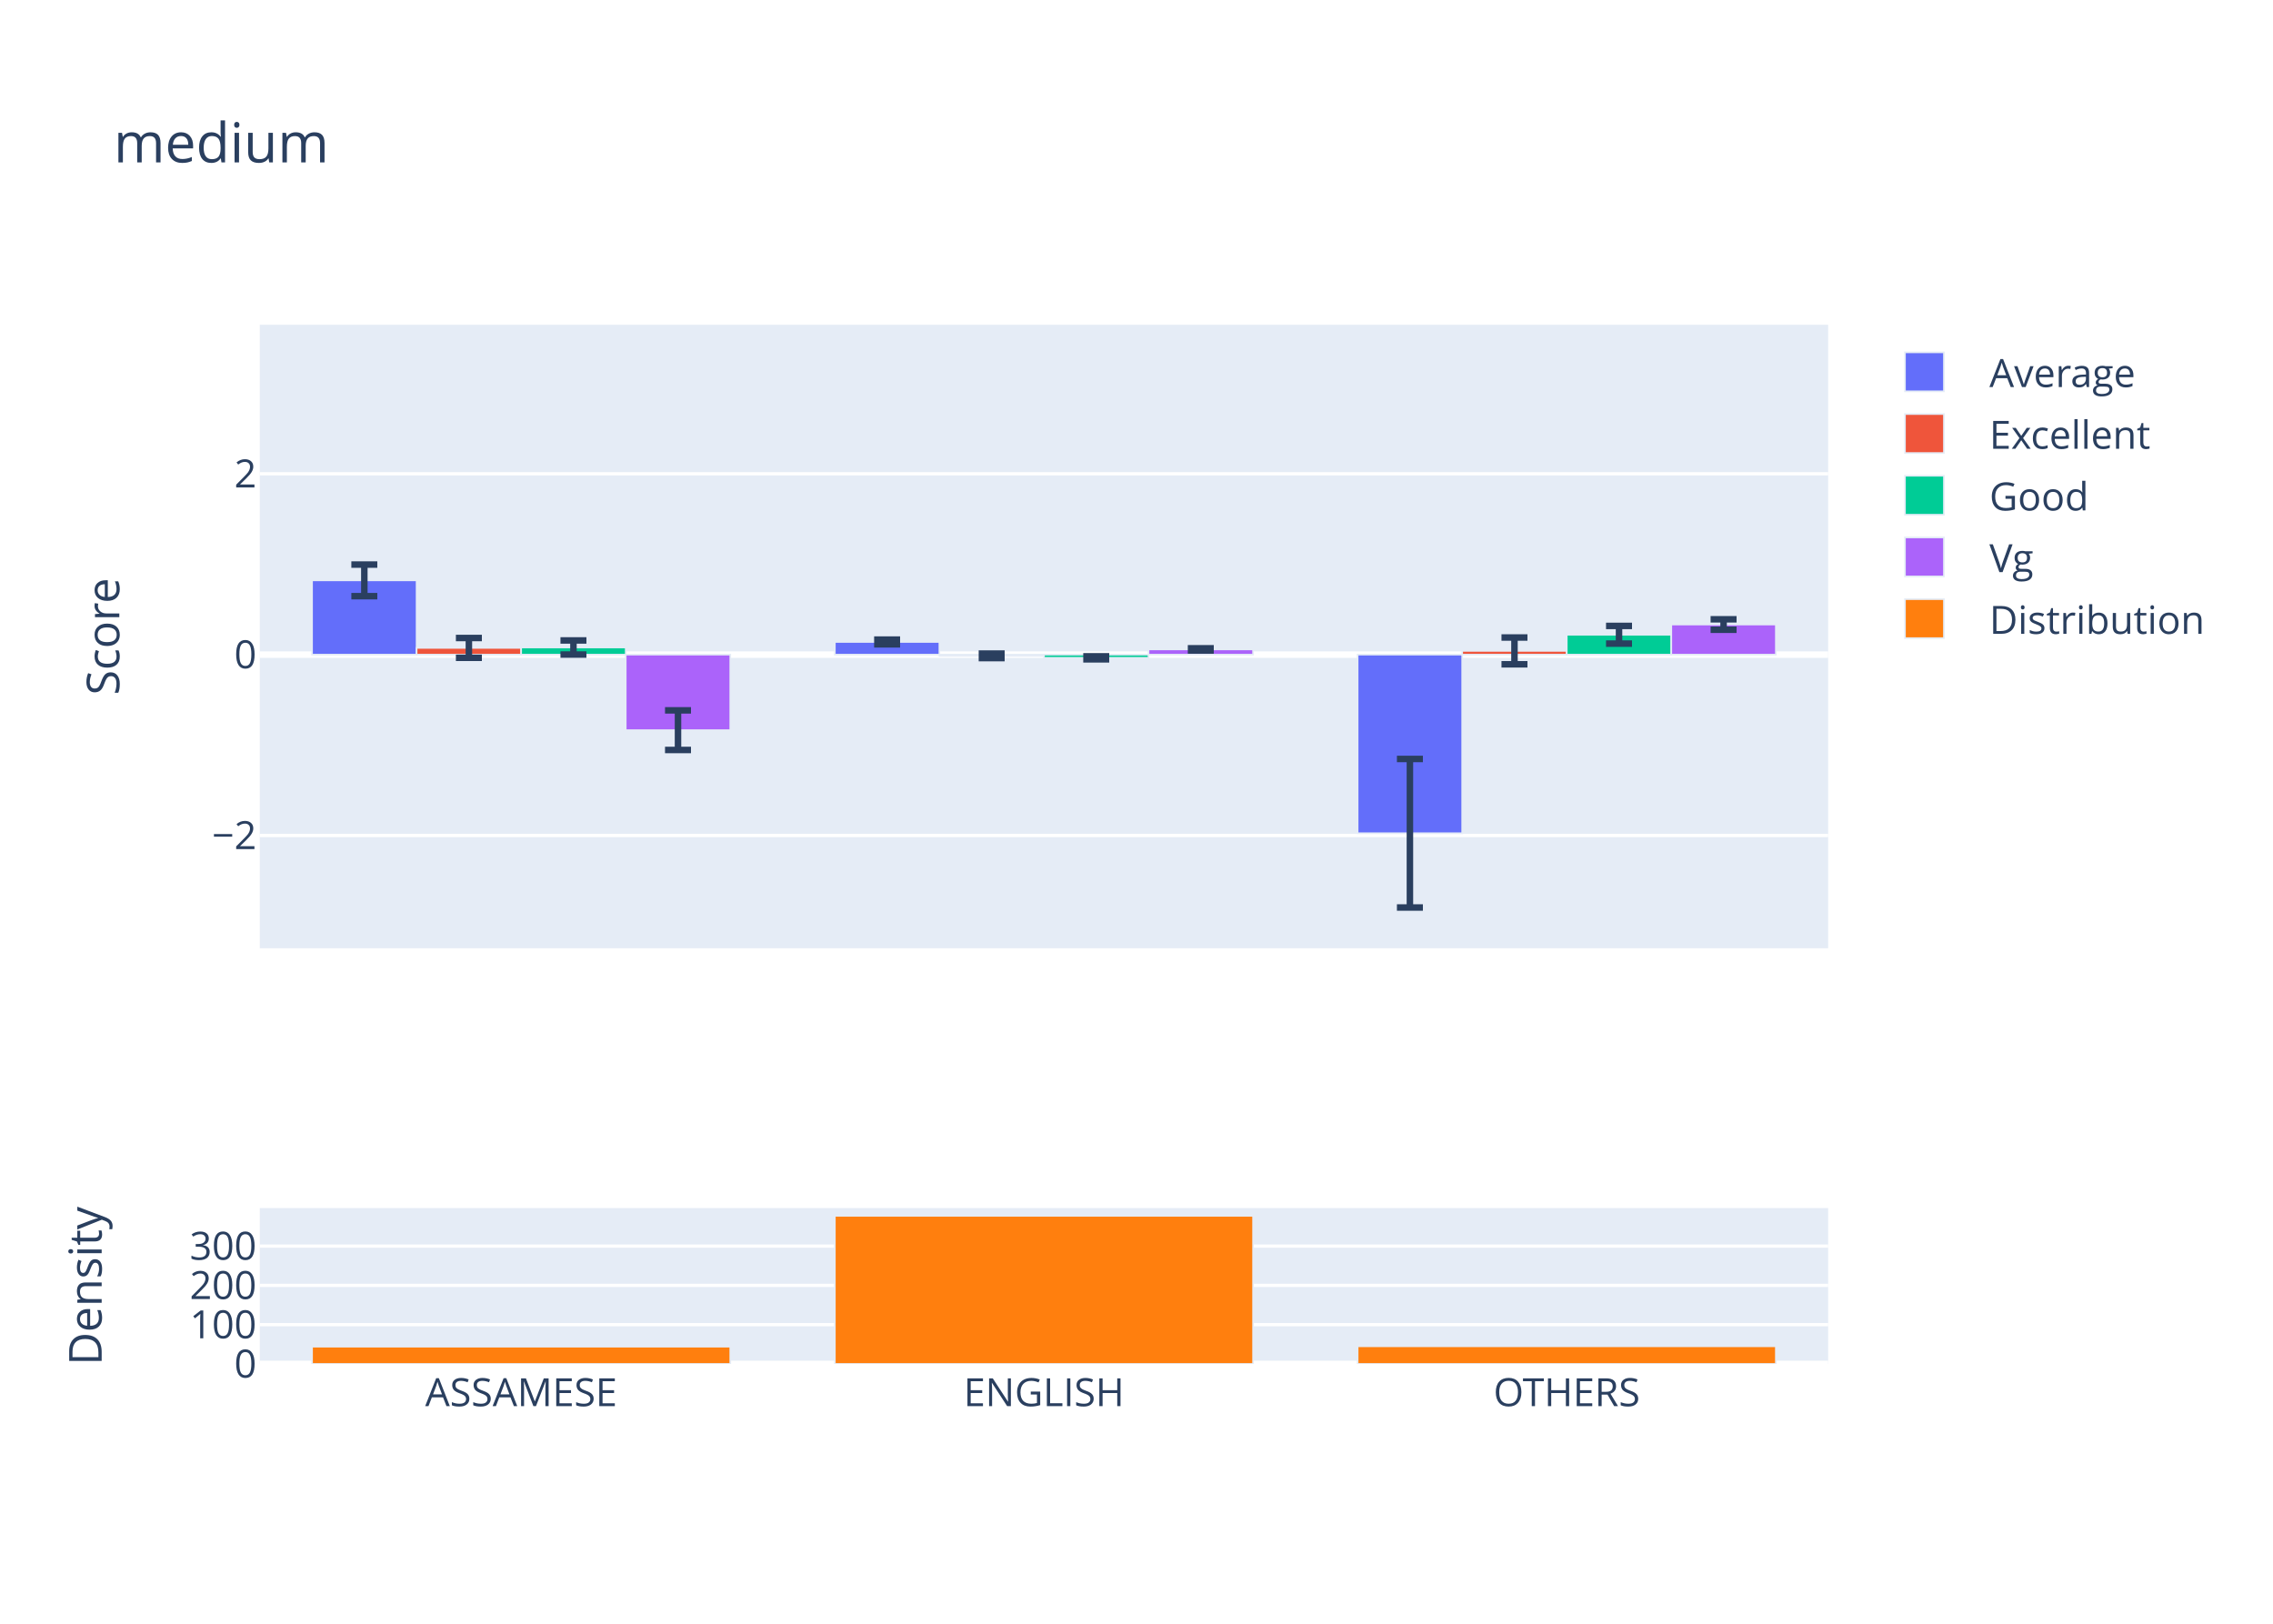
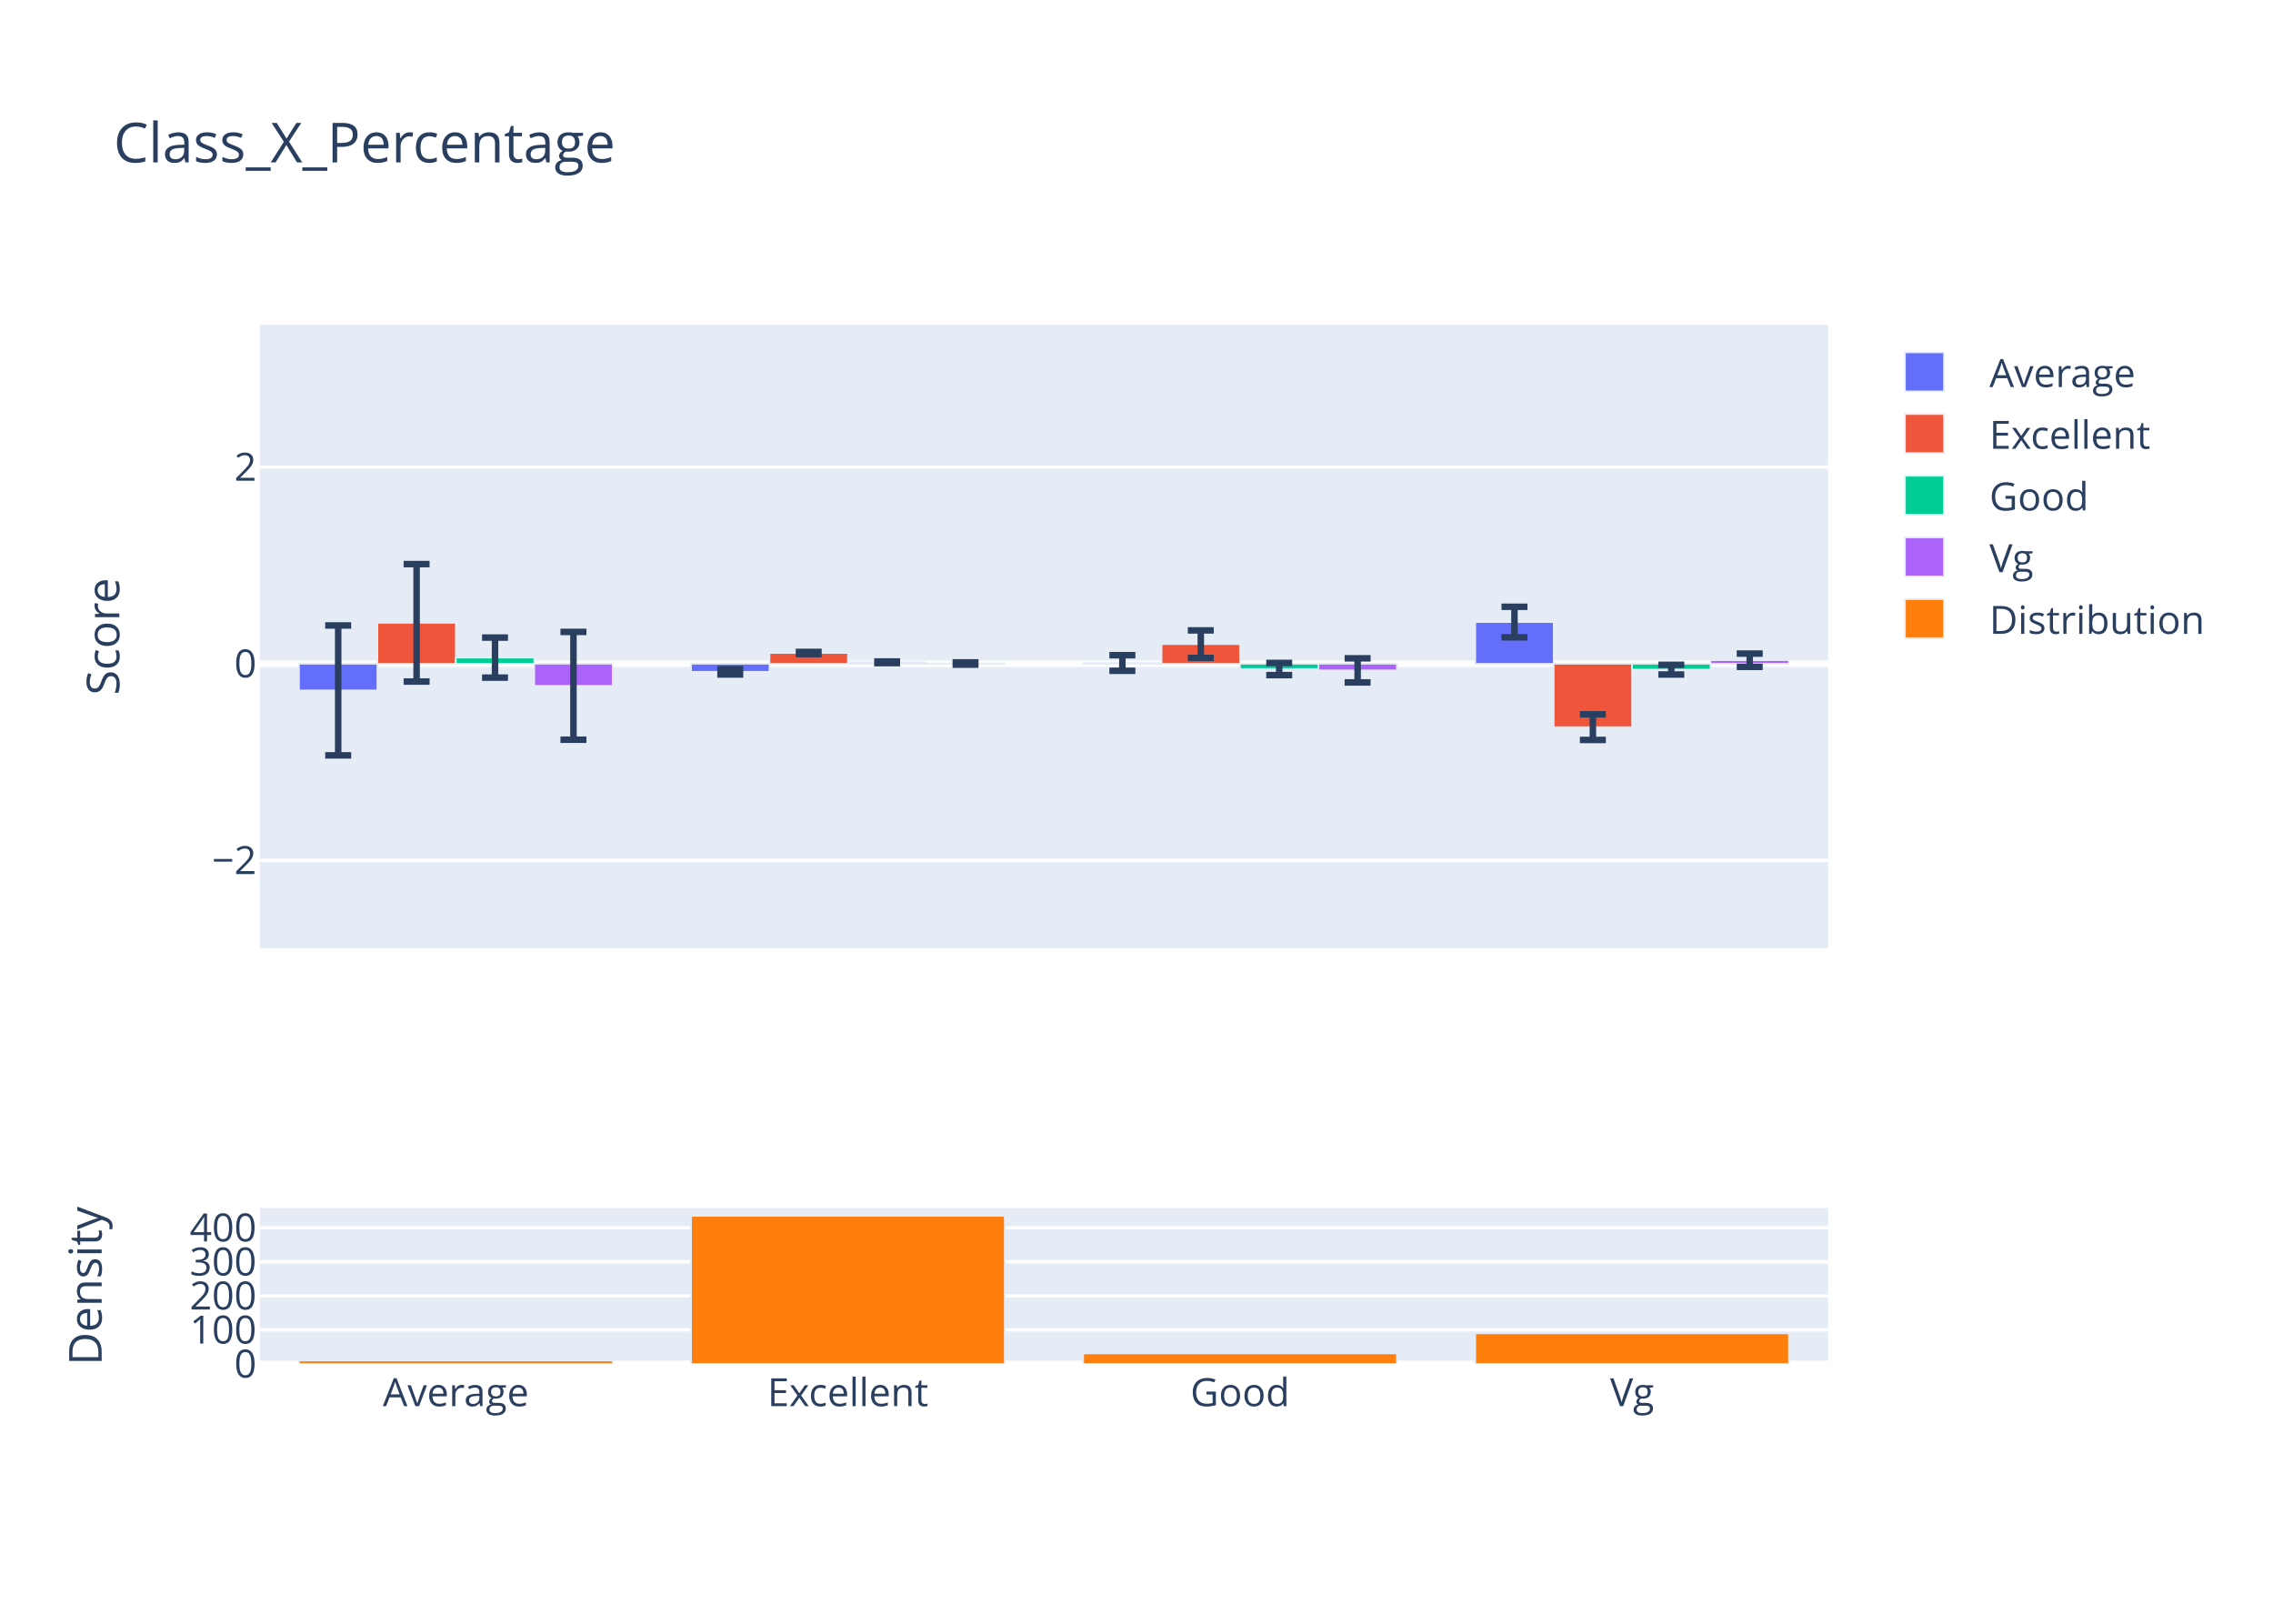
<svg xmlns="http://www.w3.org/2000/svg" class="main-svg" width="700" height="500" style="" viewBox="0 0 700 500">
  <rect x="0" y="0" width="700" height="500" style="fill: rgb(255, 255, 255); fill-opacity: 1;" />
-   <defs id="defs-3ffc67">
+   <defs id="defs-48b537">
    <g class="clips">
-       <clipPath id="clip3ffc67xyplot" class="plotclip">
+       <clipPath id="clip48b537xyplot" class="plotclip">
        <rect width="483" height="192" />
      </clipPath>
-       <clipPath id="clip3ffc67x2y2plot" class="plotclip">
+       <clipPath id="clip48b537x2y2plot" class="plotclip">
        <rect width="483" height="48" />
      </clipPath>
-       <clipPath class="axesclip" id="clip3ffc67x">
+       <clipPath class="axesclip" id="clip48b537x">
        <rect x="80" y="0" width="483" height="500" />
      </clipPath>
-       <clipPath class="axesclip" id="clip3ffc67y">
+       <clipPath class="axesclip" id="clip48b537y">
        <rect x="0" y="100" width="700" height="192" />
      </clipPath>
-       <clipPath class="axesclip" id="clip3ffc67xy">
+       <clipPath class="axesclip" id="clip48b537xy">
        <rect x="80" y="100" width="483" height="192" />
      </clipPath>
-       <clipPath class="axesclip" id="clip3ffc67y2">
+       <clipPath class="axesclip" id="clip48b537y2">
        <rect x="0" y="372" width="700" height="48" />
      </clipPath>
-       <clipPath class="axesclip" id="clip3ffc67xy2">
+       <clipPath class="axesclip" id="clip48b537xy2">
        <rect x="80" y="372" width="483" height="48" />
      </clipPath>
-       <clipPath class="axesclip" id="clip3ffc67x2">
+       <clipPath class="axesclip" id="clip48b537x2">
        <rect x="80" y="0" width="483" height="500" />
      </clipPath>
-       <clipPath class="axesclip" id="clip3ffc67x2y">
+       <clipPath class="axesclip" id="clip48b537x2y">
        <rect x="80" y="100" width="483" height="192" />
      </clipPath>
-       <clipPath class="axesclip" id="clip3ffc67x2y2">
+       <clipPath class="axesclip" id="clip48b537x2y2">
        <rect x="80" y="372" width="483" height="48" />
      </clipPath>
    </g>
    <g class="gradients" />
    <g class="patterns" />
  </defs>
  <g class="bglayer">
    <rect class="bg" x="80" y="100" width="483" height="192" style="fill: rgb(229, 236, 246); fill-opacity: 1; stroke-width: 0;" />
    <rect class="bg" x="80" y="372" width="483" height="48" style="fill: rgb(229, 236, 246); fill-opacity: 1; stroke-width: 0;" />
  </g>
  <g class="layer-below">
    <g class="imagelayer" />
    <g class="shapelayer" />
  </g>
  <g class="cartesianlayer">
    <g class="subplot xy">
      <g class="layer-subplot">
        <g class="shapelayer" />
        <g class="imagelayer" />
      </g>
      <g class="gridlayer">
        <g class="x" />
        <g class="y">
-           <path class="ygrid crisp" transform="translate(0,257.27)" d="M80,0h483" style="stroke: rgb(255, 255, 255); stroke-opacity: 1; stroke-width: 1px;" />
-           <path class="ygrid crisp" transform="translate(0,145.89)" d="M80,0h483" style="stroke: rgb(255, 255, 255); stroke-opacity: 1; stroke-width: 1px;" />
+           <path class="ygrid crisp" transform="translate(0,264.95)" d="M80,0h483" style="stroke: rgb(255, 255, 255); stroke-opacity: 1; stroke-width: 1px;" />
+           <path class="ygrid crisp" transform="translate(0,143.83)" d="M80,0h483" style="stroke: rgb(255, 255, 255); stroke-opacity: 1; stroke-width: 1px;" />
        </g>
      </g>
      <g class="zerolinelayer">
-         <path class="yzl zl crisp" transform="translate(0,201.58)" d="M80,0h483" style="stroke: rgb(255, 255, 255); stroke-opacity: 1; stroke-width: 2px;" />
+         <path class="yzl zl crisp" transform="translate(0,204.39)" d="M80,0h483" style="stroke: rgb(255, 255, 255); stroke-opacity: 1; stroke-width: 2px;" />
      </g>
      <path class="xlines-below" />
      <path class="ylines-below" />
      <g class="overlines-below" />
      <g class="xaxislayer-below" />
      <g class="yaxislayer-below" />
      <g class="overaxes-below" />
-       <g class="plot" transform="translate(80,100)" clip-path="url(#clip3ffc67xyplot)">
+       <g class="plot" transform="translate(80,100)" clip-path="url(#clip48b537xyplot)">
        <g class="barlayer mlayer">
          <g class="trace bars" style="opacity: 1;">
            <g class="points">
              <g class="point">
-                 <path d="M16.1,101.58V78.71H48.3V101.58Z" style="vector-effect: non-scaling-stroke; opacity: 1; stroke-width: 0.5px; fill: rgb(99, 110, 250); fill-opacity: 1; stroke: rgb(229, 236, 246); stroke-opacity: 1;" />
-               </g>
-               <g class="point">
-                 <path d="M177.1,101.58V97.68H209.3V101.58Z" style="vector-effect: non-scaling-stroke; opacity: 1; stroke-width: 0.5px; fill: rgb(99, 110, 250); fill-opacity: 1; stroke: rgb(229, 236, 246); stroke-opacity: 1;" />
-               </g>
-               <g class="point">
-                 <path d="M338.1,101.58V156.58H370.3V101.58Z" style="vector-effect: non-scaling-stroke; opacity: 1; stroke-width: 0.5px; fill: rgb(99, 110, 250); fill-opacity: 1; stroke: rgb(229, 236, 246); stroke-opacity: 1;" />
-               </g>
-             </g>
-             <g class="errorbar">
-               <path class="yerror" d="M28.2,73.85h8m-4,0V83.58m-4,0h8" style="vector-effect: non-scaling-stroke; stroke-width: 2px; stroke: rgb(42, 63, 95); stroke-opacity: 1;" />
-             </g>
-             <g class="errorbar">
-               <path class="yerror" d="M189.2,96.95h8m-4,0V98.41m-4,0h8" style="vector-effect: non-scaling-stroke; stroke-width: 2px; stroke: rgb(42, 63, 95); stroke-opacity: 1;" />
-             </g>
-             <g class="errorbar">
-               <path class="yerror" d="M350.2,133.71h8m-4,0V179.45m-4,0h8" style="vector-effect: non-scaling-stroke; stroke-width: 2px; stroke: rgb(42, 63, 95); stroke-opacity: 1;" />
-             </g>
-           </g>
-           <g class="trace bars" style="opacity: 1;">
-             <g class="points">
-               <g class="point">
-                 <path d="M48.3,101.58V99.51H80.5V101.58Z" style="vector-effect: non-scaling-stroke; opacity: 1; stroke-width: 0.5px; fill: rgb(239, 85, 59); fill-opacity: 1; stroke: rgb(229, 236, 246); stroke-opacity: 1;" />
-               </g>
-               <g class="point">
-                 <path d="M209.3,101.58V101.95H241.5V101.58Z" style="vector-effect: non-scaling-stroke; opacity: 1; stroke-width: 0.5px; fill: rgb(239, 85, 59); fill-opacity: 1; stroke: rgb(229, 236, 246); stroke-opacity: 1;" />
-               </g>
-               <g class="point">
-                 <path d="M370.3,101.58V100.43H402.5V101.58Z" style="vector-effect: non-scaling-stroke; opacity: 1; stroke-width: 0.5px; fill: rgb(239, 85, 59); fill-opacity: 1; stroke: rgb(229, 236, 246); stroke-opacity: 1;" />
-               </g>
-             </g>
-             <g class="errorbar">
-               <path class="yerror" d="M60.4,96.46h8m-4,0V102.56m-4,0h8" style="vector-effect: non-scaling-stroke; stroke-width: 2px; stroke: rgb(42, 63, 95); stroke-opacity: 1;" />
-             </g>
-             <g class="errorbar">
-               <path class="yerror" d="M221.4,101.26h8m-4,0V102.65m-4,0h8" style="vector-effect: non-scaling-stroke; stroke-width: 2px; stroke: rgb(42, 63, 95); stroke-opacity: 1;" />
-             </g>
-             <g class="errorbar">
-               <path class="yerror" d="M382.4,96.31h8m-4,0V104.56m-4,0h8" style="vector-effect: non-scaling-stroke; stroke-width: 2px; stroke: rgb(42, 63, 95); stroke-opacity: 1;" />
-             </g>
-           </g>
-           <g class="trace bars" style="opacity: 1;">
-             <g class="points">
-               <g class="point">
-                 <path d="M80.5,101.58V99.38H112.7V101.58Z" style="vector-effect: non-scaling-stroke; opacity: 1; stroke-width: 0.5px; fill: rgb(0, 204, 150); fill-opacity: 1; stroke: rgb(229, 236, 246); stroke-opacity: 1;" />
-               </g>
-               <g class="point">
-                 <path d="M241.5,101.58V102.56H273.7V101.58Z" style="vector-effect: non-scaling-stroke; opacity: 1; stroke-width: 0.5px; fill: rgb(0, 204, 150); fill-opacity: 1; stroke: rgb(229, 236, 246); stroke-opacity: 1;" />
-               </g>
-               <g class="point">
-                 <path d="M402.5,101.58V95.46H434.7V101.58Z" style="vector-effect: non-scaling-stroke; opacity: 1; stroke-width: 0.5px; fill: rgb(0, 204, 150); fill-opacity: 1; stroke: rgb(229, 236, 246); stroke-opacity: 1;" />
-               </g>
-             </g>
-             <g class="errorbar">
-               <path class="yerror" d="M92.6,97.21h8m-4,0V101.56m-4,0h8" style="vector-effect: non-scaling-stroke; stroke-width: 2px; stroke: rgb(42, 63, 95); stroke-opacity: 1;" />
-             </g>
-             <g class="errorbar">
-               <path class="yerror" d="M253.6,102.1h8m-4,0V103.03m-4,0h8" style="vector-effect: non-scaling-stroke; stroke-width: 2px; stroke: rgb(42, 63, 95); stroke-opacity: 1;" />
-             </g>
-             <g class="errorbar">
-               <path class="yerror" d="M414.6,92.74h8m-4,0V98.19m-4,0h8" style="vector-effect: non-scaling-stroke; stroke-width: 2px; stroke: rgb(42, 63, 95); stroke-opacity: 1;" />
-             </g>
-           </g>
-           <g class="trace bars" style="opacity: 1;">
-             <g class="points">
-               <g class="point">
-                 <path d="M112.7,101.58V124.84H144.9V101.58Z" style="vector-effect: non-scaling-stroke; opacity: 1; stroke-width: 0.5px; fill: rgb(171, 99, 250); fill-opacity: 1; stroke: rgb(229, 236, 246); stroke-opacity: 1;" />
-               </g>
-               <g class="point">
-                 <path d="M273.7,101.58V99.97H305.9V101.58Z" style="vector-effect: non-scaling-stroke; opacity: 1; stroke-width: 0.5px; fill: rgb(171, 99, 250); fill-opacity: 1; stroke: rgb(229, 236, 246); stroke-opacity: 1;" />
-               </g>
-               <g class="point">
-                 <path d="M434.7,101.58V92.31H466.9V101.58Z" style="vector-effect: non-scaling-stroke; opacity: 1; stroke-width: 0.5px; fill: rgb(171, 99, 250); fill-opacity: 1; stroke: rgb(229, 236, 246); stroke-opacity: 1;" />
-               </g>
-             </g>
-             <g class="errorbar">
-               <path class="yerror" d="M124.8,118.74h8m-4,0V130.94m-4,0h8" style="vector-effect: non-scaling-stroke; stroke-width: 2px; stroke: rgb(42, 63, 95); stroke-opacity: 1;" />
-             </g>
-             <g class="errorbar">
-               <path class="yerror" d="M285.8,99.63h8m-4,0V100.31m-4,0h8" style="vector-effect: non-scaling-stroke; stroke-width: 2px; stroke: rgb(42, 63, 95); stroke-opacity: 1;" />
-             </g>
-             <g class="errorbar">
-               <path class="yerror" d="M446.8,90.7h8m-4,0V93.92m-4,0h8" style="vector-effect: non-scaling-stroke; stroke-width: 2px; stroke: rgb(42, 63, 95); stroke-opacity: 1;" />
+                 <path d="M12.07,104.39V112.6H36.22V104.39Z" style="vector-effect: non-scaling-stroke; opacity: 1; stroke-width: 0.5px; fill: rgb(99, 110, 250); fill-opacity: 1; stroke: rgb(229, 236, 246); stroke-opacity: 1;" />
+               </g>
+               <g class="point">
+                 <path d="M132.82,104.39V106.87H156.98V104.39Z" style="vector-effect: non-scaling-stroke; opacity: 1; stroke-width: 0.5px; fill: rgb(99, 110, 250); fill-opacity: 1; stroke: rgb(229, 236, 246); stroke-opacity: 1;" />
+               </g>
+               <g class="point">
+                 <path d="M253.58,104.39V104.16H277.73V104.39Z" style="vector-effect: non-scaling-stroke; opacity: 1; stroke-width: 0.5px; fill: rgb(99, 110, 250); fill-opacity: 1; stroke: rgb(229, 236, 246); stroke-opacity: 1;" />
+               </g>
+               <g class="point">
+                 <path d="M374.33,104.39V91.55H398.48V104.39Z" style="vector-effect: non-scaling-stroke; opacity: 1; stroke-width: 0.5px; fill: rgb(99, 110, 250); fill-opacity: 1; stroke: rgb(229, 236, 246); stroke-opacity: 1;" />
+               </g>
+             </g>
+             <g class="errorbar">
+               <path class="yerror" d="M20.15,92.6h8m-4,0V132.6m-4,0h8" style="vector-effect: non-scaling-stroke; stroke-width: 2px; stroke: rgb(42, 63, 95); stroke-opacity: 1;" />
+             </g>
+             <g class="errorbar">
+               <path class="yerror" d="M140.9,106.06h8m-4,0V107.69m-4,0h8" style="vector-effect: non-scaling-stroke; stroke-width: 2px; stroke: rgb(42, 63, 95); stroke-opacity: 1;" />
+             </g>
+             <g class="errorbar">
+               <path class="yerror" d="M261.65,101.76h8m-4,0V106.56m-4,0h8" style="vector-effect: non-scaling-stroke; stroke-width: 2px; stroke: rgb(42, 63, 95); stroke-opacity: 1;" />
+             </g>
+             <g class="errorbar">
+               <path class="yerror" d="M382.4,86.85h8m-4,0V96.25m-4,0h8" style="vector-effect: non-scaling-stroke; stroke-width: 2px; stroke: rgb(42, 63, 95); stroke-opacity: 1;" />
+             </g>
+           </g>
+           <g class="trace bars" style="opacity: 1;">
+             <g class="points">
+               <g class="point">
+                 <path d="M36.22,104.39V91.78H60.38V104.39Z" style="vector-effect: non-scaling-stroke; opacity: 1; stroke-width: 0.5px; fill: rgb(239, 85, 59); fill-opacity: 1; stroke: rgb(229, 236, 246); stroke-opacity: 1;" />
+               </g>
+               <g class="point">
+                 <path d="M156.98,104.39V101.07H181.13V104.39Z" style="vector-effect: non-scaling-stroke; opacity: 1; stroke-width: 0.5px; fill: rgb(239, 85, 59); fill-opacity: 1; stroke: rgb(229, 236, 246); stroke-opacity: 1;" />
+               </g>
+               <g class="point">
+                 <path d="M277.73,104.39V98.35H301.88V104.39Z" style="vector-effect: non-scaling-stroke; opacity: 1; stroke-width: 0.5px; fill: rgb(239, 85, 59); fill-opacity: 1; stroke: rgb(229, 236, 246); stroke-opacity: 1;" />
+               </g>
+               <g class="point">
+                 <path d="M398.48,104.39V123.91H422.63V104.39Z" style="vector-effect: non-scaling-stroke; opacity: 1; stroke-width: 0.5px; fill: rgb(239, 85, 59); fill-opacity: 1; stroke: rgb(229, 236, 246); stroke-opacity: 1;" />
+               </g>
+             </g>
+             <g class="errorbar">
+               <path class="yerror" d="M44.3,73.7h8m-4,0V109.87m-4,0h8" style="vector-effect: non-scaling-stroke; stroke-width: 2px; stroke: rgb(42, 63, 95); stroke-opacity: 1;" />
+             </g>
+             <g class="errorbar">
+               <path class="yerror" d="M165.05,100.74h8m-4,0V101.41m-4,0h8" style="vector-effect: non-scaling-stroke; stroke-width: 2px; stroke: rgb(42, 63, 95); stroke-opacity: 1;" />
+             </g>
+             <g class="errorbar">
+               <path class="yerror" d="M285.8,94.12h8m-4,0V102.59m-4,0h8" style="vector-effect: non-scaling-stroke; stroke-width: 2px; stroke: rgb(42, 63, 95); stroke-opacity: 1;" />
+             </g>
+             <g class="errorbar">
+               <path class="yerror" d="M406.55,119.96h8m-4,0V127.85m-4,0h8" style="vector-effect: non-scaling-stroke; stroke-width: 2px; stroke: rgb(42, 63, 95); stroke-opacity: 1;" />
+             </g>
+           </g>
+           <g class="trace bars" style="opacity: 1;">
+             <g class="points">
+               <g class="point">
+                 <path d="M60.38,104.39V102.5H84.53V104.39Z" style="vector-effect: non-scaling-stroke; opacity: 1; stroke-width: 0.5px; fill: rgb(0, 204, 150); fill-opacity: 1; stroke: rgb(229, 236, 246); stroke-opacity: 1;" />
+               </g>
+               <g class="point">
+                 <path d="M181.13,104.39V103.94H205.28V104.39Z" style="vector-effect: non-scaling-stroke; opacity: 1; stroke-width: 0.5px; fill: rgb(0, 204, 150); fill-opacity: 1; stroke: rgb(229, 236, 246); stroke-opacity: 1;" />
+               </g>
+               <g class="point">
+                 <path d="M301.88,104.39V106.01H326.03V104.39Z" style="vector-effect: non-scaling-stroke; opacity: 1; stroke-width: 0.5px; fill: rgb(0, 204, 150); fill-opacity: 1; stroke: rgb(229, 236, 246); stroke-opacity: 1;" />
+               </g>
+               <g class="point">
+                 <path d="M422.63,104.39V106.2H446.78V104.39Z" style="vector-effect: non-scaling-stroke; opacity: 1; stroke-width: 0.5px; fill: rgb(0, 204, 150); fill-opacity: 1; stroke: rgb(229, 236, 246); stroke-opacity: 1;" />
+               </g>
+             </g>
+             <g class="errorbar">
+               <path class="yerror" d="M68.45,96.33h8m-4,0V108.66m-4,0h8" style="vector-effect: non-scaling-stroke; stroke-width: 2px; stroke: rgb(42, 63, 95); stroke-opacity: 1;" />
+             </g>
+             <g class="errorbar">
+               <path class="yerror" d="M189.2,103.69h8m-4,0V104.2m-4,0h8" style="vector-effect: non-scaling-stroke; stroke-width: 2px; stroke: rgb(42, 63, 95); stroke-opacity: 1;" />
+             </g>
+             <g class="errorbar">
+               <path class="yerror" d="M309.95,104.14h8m-4,0V107.89m-4,0h8" style="vector-effect: non-scaling-stroke; stroke-width: 2px; stroke: rgb(42, 63, 95); stroke-opacity: 1;" />
+             </g>
+             <g class="errorbar">
+               <path class="yerror" d="M430.7,104.71h8m-4,0V107.7m-4,0h8" style="vector-effect: non-scaling-stroke; stroke-width: 2px; stroke: rgb(42, 63, 95); stroke-opacity: 1;" />
+             </g>
+           </g>
+           <g class="trace bars" style="opacity: 1;">
+             <g class="points">
+               <g class="point">
+                 <path d="M84.53,104.39V111.18H108.68V104.39Z" style="vector-effect: non-scaling-stroke; opacity: 1; stroke-width: 0.5px; fill: rgb(171, 99, 250); fill-opacity: 1; stroke: rgb(229, 236, 246); stroke-opacity: 1;" />
+               </g>
+               <g class="point">
+                 <path d="M205.28,104.39V104.32H229.43V104.39Z" style="vector-effect: non-scaling-stroke; opacity: 1; stroke-width: 0.5px; fill: rgb(171, 99, 250); fill-opacity: 1; stroke: rgb(229, 236, 246); stroke-opacity: 1;" />
+               </g>
+               <g class="point">
+                 <path d="M326.03,104.39V106.43H350.18V104.39Z" style="vector-effect: non-scaling-stroke; opacity: 1; stroke-width: 0.5px; fill: rgb(171, 99, 250); fill-opacity: 1; stroke: rgb(229, 236, 246); stroke-opacity: 1;" />
+               </g>
+               <g class="point">
+                 <path d="M446.78,104.39V103.3H470.93V104.39Z" style="vector-effect: non-scaling-stroke; opacity: 1; stroke-width: 0.5px; fill: rgb(171, 99, 250); fill-opacity: 1; stroke: rgb(229, 236, 246); stroke-opacity: 1;" />
+               </g>
+             </g>
+             <g class="errorbar">
+               <path class="yerror" d="M92.6,94.58h8m-4,0V127.78m-4,0h8" style="vector-effect: non-scaling-stroke; stroke-width: 2px; stroke: rgb(42, 63, 95); stroke-opacity: 1;" />
+             </g>
+             <g class="errorbar">
+               <path class="yerror" d="M213.35,103.97h8m-4,0V104.66m-4,0h8" style="vector-effect: non-scaling-stroke; stroke-width: 2px; stroke: rgb(42, 63, 95); stroke-opacity: 1;" />
+             </g>
+             <g class="errorbar">
+               <path class="yerror" d="M334.1,102.72h8m-4,0V110.14m-4,0h8" style="vector-effect: non-scaling-stroke; stroke-width: 2px; stroke: rgb(42, 63, 95); stroke-opacity: 1;" />
+             </g>
+             <g class="errorbar">
+               <path class="yerror" d="M454.85,101.26h8m-4,0V105.35m-4,0h8" style="vector-effect: non-scaling-stroke; stroke-width: 2px; stroke: rgb(42, 63, 95); stroke-opacity: 1;" />
            </g>
          </g>
        </g>
      </g>
      <g class="overplot" />
      <path class="xlines-above crisp" d="M0,0" style="fill: none;" />
      <path class="ylines-above crisp" d="M0,0" style="fill: none;" />
      <g class="overlines-above" />
      <g class="xaxislayer-above" />
      <g class="yaxislayer-above">
        <g class="ytick">
-           <text text-anchor="end" x="79" y="4.2" transform="translate(0,257.27)" style="font-family: 'Open Sans', verdana, arial, sans-serif; font-size: 12px; fill: rgb(42, 63, 95); fill-opacity: 1; white-space: pre; opacity: 1;">−2</text>
+           <text text-anchor="end" x="79" y="4.2" transform="translate(0,264.95)" style="font-family: 'Open Sans', verdana, arial, sans-serif; font-size: 12px; fill: rgb(42, 63, 95); fill-opacity: 1; white-space: pre; opacity: 1;">−2</text>
        </g>
        <g class="ytick">
-           <text text-anchor="end" x="79" y="4.2" style="font-family: 'Open Sans', verdana, arial, sans-serif; font-size: 12px; fill: rgb(42, 63, 95); fill-opacity: 1; white-space: pre; opacity: 1;" transform="translate(0,201.58)">0</text>
+           <text text-anchor="end" x="79" y="4.2" style="font-family: 'Open Sans', verdana, arial, sans-serif; font-size: 12px; fill: rgb(42, 63, 95); fill-opacity: 1; white-space: pre; opacity: 1;" transform="translate(0,204.39)">0</text>
        </g>
        <g class="ytick">
-           <text text-anchor="end" x="79" y="4.2" style="font-family: 'Open Sans', verdana, arial, sans-serif; font-size: 12px; fill: rgb(42, 63, 95); fill-opacity: 1; white-space: pre; opacity: 1;" transform="translate(0,145.89)">2</text>
+           <text text-anchor="end" x="79" y="4.2" style="font-family: 'Open Sans', verdana, arial, sans-serif; font-size: 12px; fill: rgb(42, 63, 95); fill-opacity: 1; white-space: pre; opacity: 1;" transform="translate(0,143.83)">2</text>
        </g>
      </g>
      <g class="overaxes-above" />
    </g>
    <g class="subplot x2y2">
      <g class="layer-subplot">
        <g class="shapelayer" />
        <g class="imagelayer" />
      </g>
      <g class="gridlayer">
        <g class="x2" />
        <g class="y2">
-           <path class="y2grid crisp" transform="translate(0,407.9)" d="M80,0h483" style="stroke: rgb(255, 255, 255); stroke-opacity: 1; stroke-width: 1px;" />
-           <path class="y2grid crisp" transform="translate(0,395.81)" d="M80,0h483" style="stroke: rgb(255, 255, 255); stroke-opacity: 1; stroke-width: 1px;" />
-           <path class="y2grid crisp" transform="translate(0,383.71)" d="M80,0h483" style="stroke: rgb(255, 255, 255); stroke-opacity: 1; stroke-width: 1px;" />
+           <path class="y2grid crisp" transform="translate(0,409.52)" d="M80,0h483" style="stroke: rgb(255, 255, 255); stroke-opacity: 1; stroke-width: 1px;" />
+           <path class="y2grid crisp" transform="translate(0,399.03)" d="M80,0h483" style="stroke: rgb(255, 255, 255); stroke-opacity: 1; stroke-width: 1px;" />
+           <path class="y2grid crisp" transform="translate(0,388.55)" d="M80,0h483" style="stroke: rgb(255, 255, 255); stroke-opacity: 1; stroke-width: 1px;" />
+           <path class="y2grid crisp" transform="translate(0,378.07)" d="M80,0h483" style="stroke: rgb(255, 255, 255); stroke-opacity: 1; stroke-width: 1px;" />
        </g>
      </g>
      <g class="zerolinelayer">
        <path class="y2zl zl crisp" transform="translate(0,420)" d="M80,0h483" style="stroke: rgb(255, 255, 255); stroke-opacity: 1; stroke-width: 2px;" />
      </g>
      <path class="xlines-below" />
      <path class="ylines-below" />
      <g class="overlines-below" />
      <g class="xaxislayer-below" />
      <g class="yaxislayer-below" />
      <g class="overaxes-below" />
-       <g class="plot" transform="translate(80,372)" clip-path="url(#clip3ffc67x2y2plot)">
+       <g class="plot" transform="translate(80,372)" clip-path="url(#clip48b537x2y2plot)">
        <g class="barlayer mlayer">
          <g class="trace bars" style="opacity: 1;">
            <g class="points">
              <g class="point">
-                 <path d="M16.1,48V42.68H144.9V48Z" style="vector-effect: non-scaling-stroke; opacity: 1; stroke-width: 0.5px; fill: rgb(255, 127, 14); fill-opacity: 1; stroke: rgb(229, 236, 246); stroke-opacity: 1;" />
-               </g>
-               <g class="point">
-                 <path d="M177.1,48V2.4H305.9V48Z" style="vector-effect: non-scaling-stroke; opacity: 1; stroke-width: 0.5px; fill: rgb(255, 127, 14); fill-opacity: 1; stroke: rgb(229, 236, 246); stroke-opacity: 1;" />
-               </g>
-               <g class="point">
-                 <path d="M338.1,48V42.56H466.9V48Z" style="vector-effect: non-scaling-stroke; opacity: 1; stroke-width: 0.5px; fill: rgb(255, 127, 14); fill-opacity: 1; stroke: rgb(229, 236, 246); stroke-opacity: 1;" />
+                 <path d="M12.07,48V46.95H108.68V48Z" style="vector-effect: non-scaling-stroke; opacity: 1; stroke-width: 0.5px; fill: rgb(255, 127, 14); fill-opacity: 1; stroke: rgb(229, 236, 246); stroke-opacity: 1;" />
+               </g>
+               <g class="point">
+                 <path d="M132.82,48V2.4H229.43V48Z" style="vector-effect: non-scaling-stroke; opacity: 1; stroke-width: 0.5px; fill: rgb(255, 127, 14); fill-opacity: 1; stroke: rgb(229, 236, 246); stroke-opacity: 1;" />
+               </g>
+               <g class="point">
+                 <path d="M253.58,48V44.75H350.18V48Z" style="vector-effect: non-scaling-stroke; opacity: 1; stroke-width: 0.5px; fill: rgb(255, 127, 14); fill-opacity: 1; stroke: rgb(229, 236, 246); stroke-opacity: 1;" />
+               </g>
+               <g class="point">
+                 <path d="M374.33,48V38.57H470.93V48Z" style="vector-effect: non-scaling-stroke; opacity: 1; stroke-width: 0.5px; fill: rgb(255, 127, 14); fill-opacity: 1; stroke: rgb(229, 236, 246); stroke-opacity: 1;" />
              </g>
            </g>
          </g>
        </g>
      </g>
      <g class="overplot" />
      <path class="xlines-above crisp" d="M0,0" style="fill: none;" />
      <path class="ylines-above crisp" d="M0,0" style="fill: none;" />
      <g class="overlines-above" />
      <g class="xaxislayer-above">
        <g class="x2tick">
-           <text text-anchor="middle" x="0" y="433" transform="translate(160.5,0)" style="font-family: 'Open Sans', verdana, arial, sans-serif; font-size: 12px; fill: rgb(42, 63, 95); fill-opacity: 1; white-space: pre; opacity: 1;">ASSAMESE</text>
+           <text text-anchor="middle" x="0" y="433" transform="translate(140.38,0)" style="font-family: 'Open Sans', verdana, arial, sans-serif; font-size: 12px; fill: rgb(42, 63, 95); fill-opacity: 1; white-space: pre; opacity: 1;">Average</text>
        </g>
        <g class="x2tick">
-           <text text-anchor="middle" x="0" y="433" transform="translate(321.5,0)" style="font-family: 'Open Sans', verdana, arial, sans-serif; font-size: 12px; fill: rgb(42, 63, 95); fill-opacity: 1; white-space: pre; opacity: 1;">ENGLISH</text>
+           <text text-anchor="middle" x="0" y="433" transform="translate(261.13,0)" style="font-family: 'Open Sans', verdana, arial, sans-serif; font-size: 12px; fill: rgb(42, 63, 95); fill-opacity: 1; white-space: pre; opacity: 1;">Excellent</text>
        </g>
        <g class="x2tick">
-           <text text-anchor="middle" x="0" y="433" transform="translate(482.5,0)" style="font-family: 'Open Sans', verdana, arial, sans-serif; font-size: 12px; fill: rgb(42, 63, 95); fill-opacity: 1; white-space: pre; opacity: 1;">OTHERS</text>
+           <text text-anchor="middle" x="0" y="433" transform="translate(381.88,0)" style="font-family: 'Open Sans', verdana, arial, sans-serif; font-size: 12px; fill: rgb(42, 63, 95); fill-opacity: 1; white-space: pre; opacity: 1;">Good</text>
+         </g>
+         <g class="x2tick">
+           <text text-anchor="middle" x="0" y="433" transform="translate(502.63,0)" style="font-family: 'Open Sans', verdana, arial, sans-serif; font-size: 12px; fill: rgb(42, 63, 95); fill-opacity: 1; white-space: pre; opacity: 1;">Vg</text>
        </g>
      </g>
      <g class="yaxislayer-above">
        <g class="y2tick">
          <text text-anchor="end" x="79" y="4.2" transform="translate(0,420)" style="font-family: 'Open Sans', verdana, arial, sans-serif; font-size: 12px; fill: rgb(42, 63, 95); fill-opacity: 1; white-space: pre; opacity: 1;">0</text>
        </g>
        <g class="y2tick">
-           <text text-anchor="end" x="79" y="4.2" style="font-family: 'Open Sans', verdana, arial, sans-serif; font-size: 12px; fill: rgb(42, 63, 95); fill-opacity: 1; white-space: pre; opacity: 1;" transform="translate(0,407.9)">100</text>
-         </g>
-         <g class="y2tick">
-           <text text-anchor="end" x="79" y="4.2" style="font-family: 'Open Sans', verdana, arial, sans-serif; font-size: 12px; fill: rgb(42, 63, 95); fill-opacity: 1; white-space: pre; opacity: 1;" transform="translate(0,395.81)">200</text>
-         </g>
-         <g class="y2tick">
-           <text text-anchor="end" x="79" y="4.2" style="font-family: 'Open Sans', verdana, arial, sans-serif; font-size: 12px; fill: rgb(42, 63, 95); fill-opacity: 1; white-space: pre; opacity: 1;" transform="translate(0,383.71)">300</text>
+           <text text-anchor="end" x="79" y="4.2" style="font-family: 'Open Sans', verdana, arial, sans-serif; font-size: 12px; fill: rgb(42, 63, 95); fill-opacity: 1; white-space: pre; opacity: 1;" transform="translate(0,409.52)">100</text>
+         </g>
+         <g class="y2tick">
+           <text text-anchor="end" x="79" y="4.2" style="font-family: 'Open Sans', verdana, arial, sans-serif; font-size: 12px; fill: rgb(42, 63, 95); fill-opacity: 1; white-space: pre; opacity: 1;" transform="translate(0,399.03)">200</text>
+         </g>
+         <g class="y2tick">
+           <text text-anchor="end" x="79" y="4.2" style="font-family: 'Open Sans', verdana, arial, sans-serif; font-size: 12px; fill: rgb(42, 63, 95); fill-opacity: 1; white-space: pre; opacity: 1;" transform="translate(0,388.55)">300</text>
+         </g>
+         <g class="y2tick">
+           <text text-anchor="end" x="79" y="4.2" style="font-family: 'Open Sans', verdana, arial, sans-serif; font-size: 12px; fill: rgb(42, 63, 95); fill-opacity: 1; white-space: pre; opacity: 1;" transform="translate(0,378.07)">400</text>
        </g>
      </g>
      <g class="overaxes-above" />
    </g>
  </g>
  <g class="polarlayer" />
  <g class="ternarylayer" />
  <g class="geolayer" />
  <g class="funnelarealayer" />
  <g class="pielayer" />
  <g class="iciclelayer" />
  <g class="treemaplayer" />
  <g class="sunburstlayer" />
  <g class="glimages" />
-   <defs id="topdefs-3ffc67">
+   <defs id="topdefs-48b537">
    <g class="clips" />
-     <clipPath id="legend3ffc67">
+     <clipPath id="legend48b537">
      <rect width="115" height="105" x="0" y="0" />
    </clipPath>
  </defs>
  <g class="layer-above">
    <g class="imagelayer" />
    <g class="shapelayer" />
  </g>
  <g class="infolayer">
    <g class="legend" pointer-events="all" transform="translate(572.66,100)">
      <rect class="bg" shape-rendering="crispEdges" width="115" height="105" x="0" y="0" style="stroke: rgb(68, 68, 68); stroke-opacity: 1; fill: rgb(255, 255, 255); fill-opacity: 1; stroke-width: 0px;" />
-       <g class="scrollbox" transform="" clip-path="url(#legend3ffc67)">
+       <g class="scrollbox" transform="" clip-path="url(#legend48b537)">
        <g class="groups">
          <g class="traces" transform="translate(0,14.5)" style="opacity: 1;">
            <text class="legendtext" text-anchor="start" x="40" y="4.68" style="font-family: 'Open Sans', verdana, arial, sans-serif; font-size: 12px; fill: rgb(42, 63, 95); fill-opacity: 1; white-space: pre;">Average</text>
            <g class="layers" style="opacity: 1;">
              <g class="legendfill" />
              <g class="legendlines" />
              <g class="legendsymbols">
                <g class="legendpoints">
                  <path class="legendundefined" d="M6,6H-6V-6H6Z" transform="translate(20,0)" style="stroke-width: 0.5px; fill: rgb(99, 110, 250); fill-opacity: 1; stroke: rgb(229, 236, 246); stroke-opacity: 1;" />
                </g>
              </g>
            </g>
            <rect class="legendtoggle" x="0" y="-9.5" width="109.906" height="19" style="fill: rgb(0, 0, 0); fill-opacity: 0;" />
          </g>
          <g class="traces" transform="translate(0,33.5)" style="opacity: 1;">
            <text class="legendtext" text-anchor="start" x="40" y="4.68" style="font-family: 'Open Sans', verdana, arial, sans-serif; font-size: 12px; fill: rgb(42, 63, 95); fill-opacity: 1; white-space: pre;">Excellent</text>
            <g class="layers" style="opacity: 1;">
              <g class="legendfill" />
              <g class="legendlines" />
              <g class="legendsymbols">
                <g class="legendpoints">
                  <path class="legendundefined" d="M6,6H-6V-6H6Z" transform="translate(20,0)" style="stroke-width: 0.5px; fill: rgb(239, 85, 59); fill-opacity: 1; stroke: rgb(229, 236, 246); stroke-opacity: 1;" />
                </g>
              </g>
            </g>
            <rect class="legendtoggle" x="0" y="-9.5" width="109.906" height="19" style="fill: rgb(0, 0, 0); fill-opacity: 0;" />
          </g>
          <g class="traces" transform="translate(0,52.5)" style="opacity: 1;">
            <text class="legendtext" text-anchor="start" x="40" y="4.68" style="font-family: 'Open Sans', verdana, arial, sans-serif; font-size: 12px; fill: rgb(42, 63, 95); fill-opacity: 1; white-space: pre;">Good</text>
            <g class="layers" style="opacity: 1;">
              <g class="legendfill" />
              <g class="legendlines" />
              <g class="legendsymbols">
                <g class="legendpoints">
                  <path class="legendundefined" d="M6,6H-6V-6H6Z" transform="translate(20,0)" style="stroke-width: 0.5px; fill: rgb(0, 204, 150); fill-opacity: 1; stroke: rgb(229, 236, 246); stroke-opacity: 1;" />
                </g>
              </g>
            </g>
            <rect class="legendtoggle" x="0" y="-9.5" width="109.906" height="19" style="fill: rgb(0, 0, 0); fill-opacity: 0;" />
          </g>
          <g class="traces" transform="translate(0,71.5)" style="opacity: 1;">
            <text class="legendtext" text-anchor="start" x="40" y="4.68" style="font-family: 'Open Sans', verdana, arial, sans-serif; font-size: 12px; fill: rgb(42, 63, 95); fill-opacity: 1; white-space: pre;">Vg</text>
            <g class="layers" style="opacity: 1;">
              <g class="legendfill" />
              <g class="legendlines" />
              <g class="legendsymbols">
                <g class="legendpoints">
                  <path class="legendundefined" d="M6,6H-6V-6H6Z" transform="translate(20,0)" style="stroke-width: 0.5px; fill: rgb(171, 99, 250); fill-opacity: 1; stroke: rgb(229, 236, 246); stroke-opacity: 1;" />
                </g>
              </g>
            </g>
            <rect class="legendtoggle" x="0" y="-9.5" width="109.906" height="19" style="fill: rgb(0, 0, 0); fill-opacity: 0;" />
          </g>
          <g class="traces" transform="translate(0,90.5)" style="opacity: 1;">
            <text class="legendtext" text-anchor="start" x="40" y="4.68" style="font-family: 'Open Sans', verdana, arial, sans-serif; font-size: 12px; fill: rgb(42, 63, 95); fill-opacity: 1; white-space: pre;">Distribution</text>
            <g class="layers" style="opacity: 1;">
              <g class="legendfill" />
              <g class="legendlines" />
              <g class="legendsymbols">
                <g class="legendpoints">
                  <path class="legendundefined" d="M6,6H-6V-6H6Z" transform="translate(20,0)" style="stroke-width: 0.5px; fill: rgb(255, 127, 14); fill-opacity: 1; stroke: rgb(229, 236, 246); stroke-opacity: 1;" />
                </g>
              </g>
            </g>
            <rect class="legendtoggle" x="0" y="-9.5" width="109.906" height="19" style="fill: rgb(0, 0, 0); fill-opacity: 0;" />
          </g>
        </g>
      </g>
      <rect class="scrollbar" rx="20" ry="3" width="0" height="0" x="0" y="0" style="fill: rgb(128, 139, 164); fill-opacity: 1;" />
    </g>
    <g class="g-gtitle">
-       <text class="gtitle" x="35" y="50" text-anchor="start" dy="0em" style="font-family: 'Open Sans', verdana, arial, sans-serif; font-size: 17px; fill: rgb(42, 63, 95); opacity: 1; font-weight: normal; white-space: pre;">medium</text>
+       <text class="gtitle" x="35" y="50" text-anchor="start" dy="0em" style="font-family: 'Open Sans', verdana, arial, sans-serif; font-size: 17px; fill: rgb(42, 63, 95); opacity: 1; font-weight: normal; white-space: pre;">Class_X_Percentage</text>
    </g>
    <g class="g-xtitle" />
    <g class="g-x2title" />
    <g class="g-ytitle">
      <text class="ytitle" transform="rotate(-90,36.74688,196)" x="36.747" y="196" text-anchor="middle" style="font-family: 'Open Sans', verdana, arial, sans-serif; font-size: 14px; fill: rgb(42, 63, 95); opacity: 1; font-weight: normal; white-space: pre;">Score</text>
    </g>
    <g class="g-y2title">
      <text class="y2title" transform="rotate(-90,31.30938,396)" x="31.309" y="396" text-anchor="middle" style="font-family: 'Open Sans', verdana, arial, sans-serif; font-size: 14px; fill: rgb(42, 63, 95); opacity: 1; font-weight: normal; white-space: pre;">Density</text>
    </g>
  </g>
</svg>
